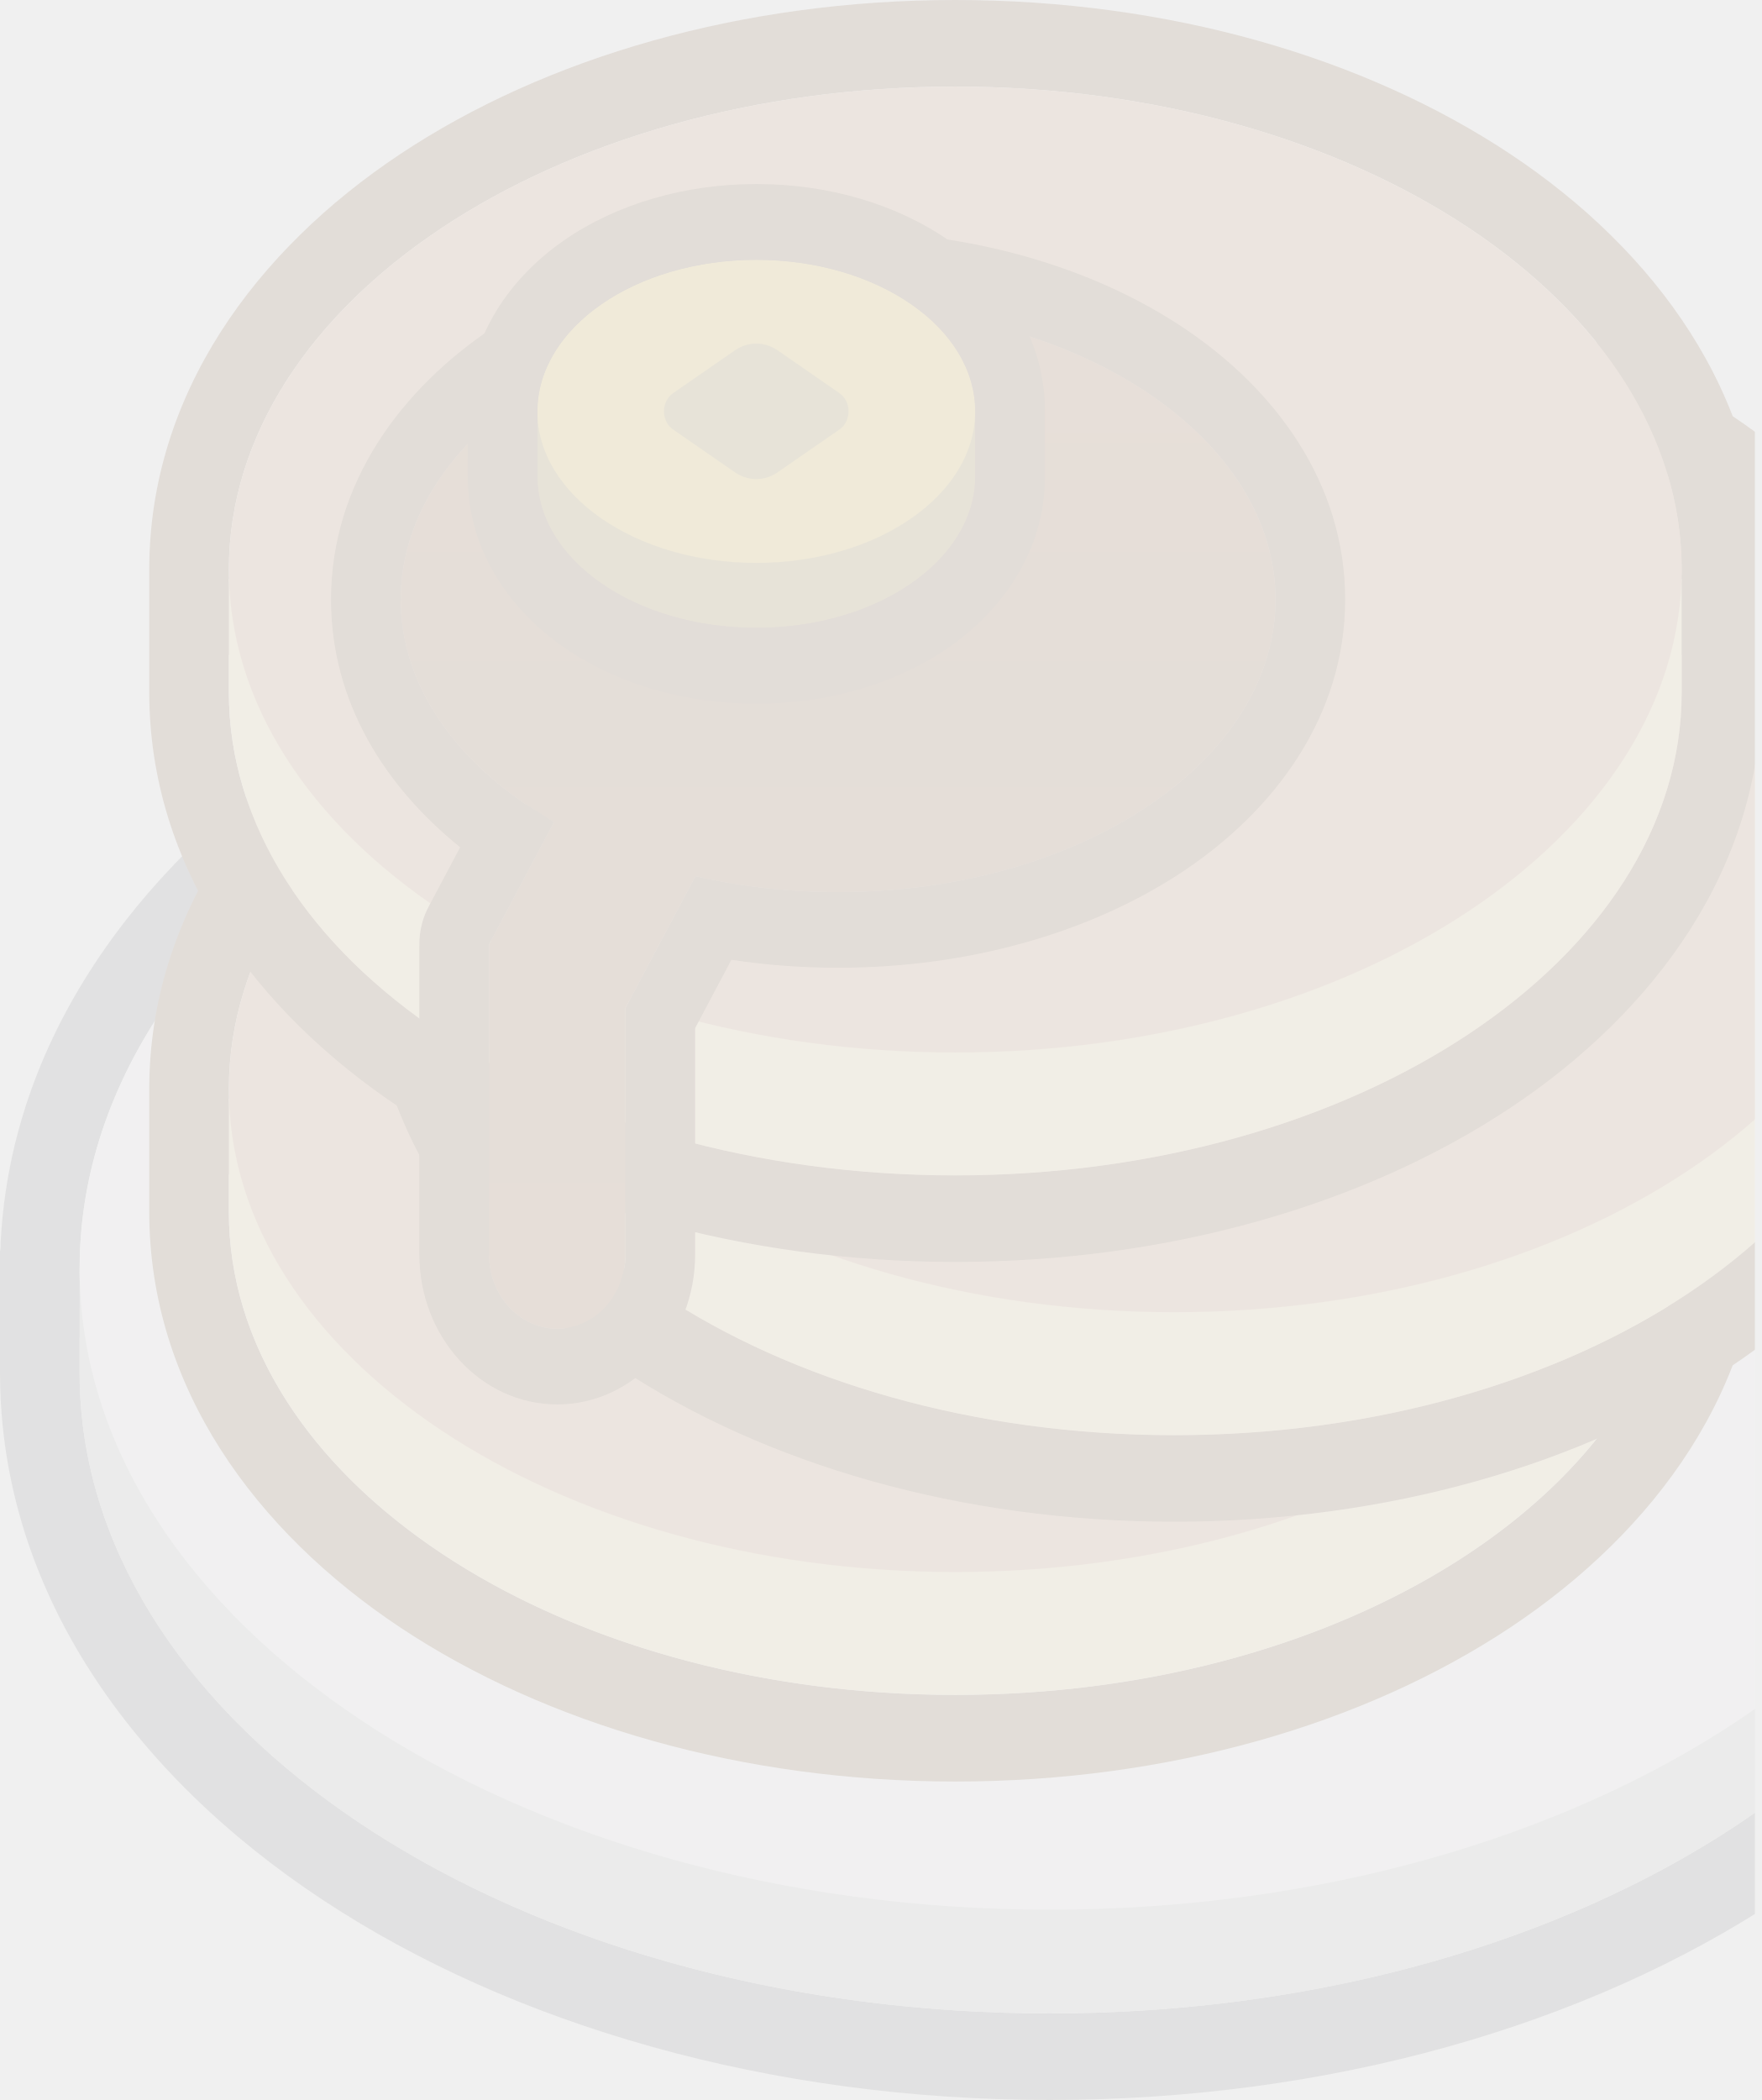
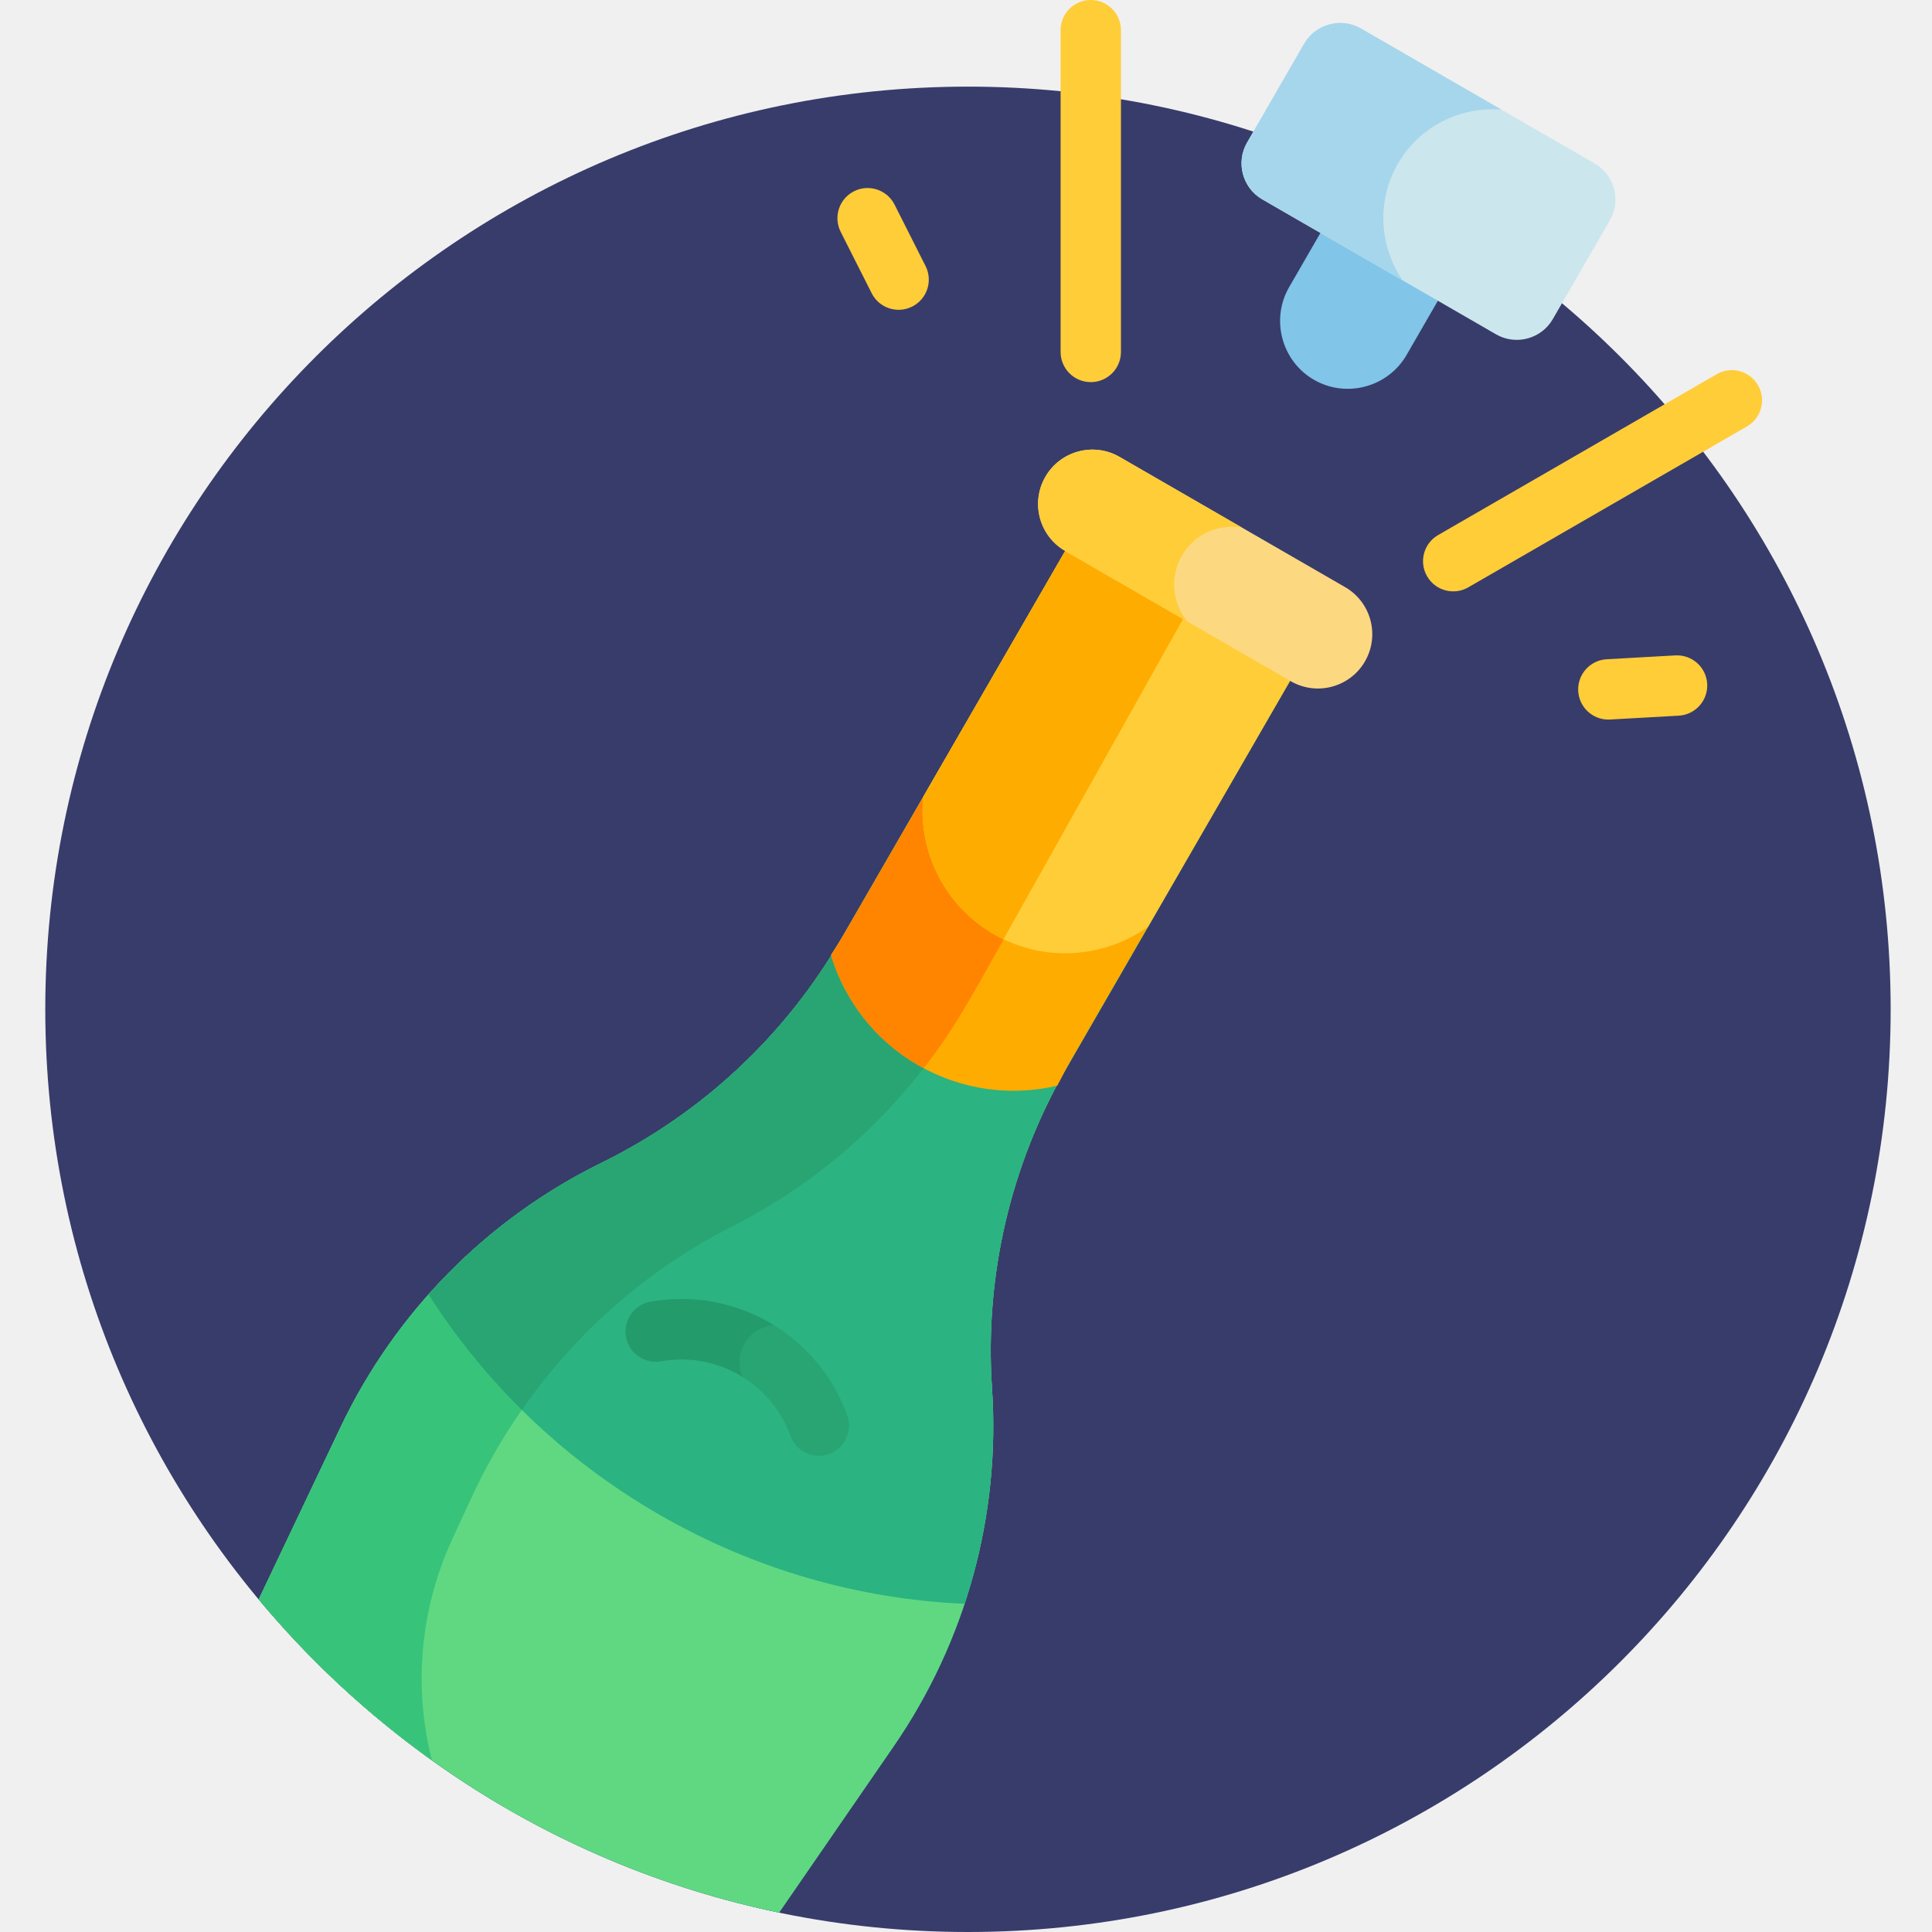
- <svg xmlns="http://www.w3.org/2000/svg" xmlns:xlink="http://www.w3.org/1999/xlink" width="193" height="230" fill="none">
-   <style>.B{fill-rule:evenodd}.C{fill:#633001}.D{fill:#fedc90}.E{fill:#d1884f}</style>
-   <g clip-path="url(#B)">
-     <g opacity=".1">
-       <path fill="#606063" d="M8.763 136.977l-.042 2a47.16 47.16 0 0 0 .597 7.484H8.72v3.87a47.15 47.15 0 0 0 .335 5.614c4.33 36.136 50.11 64.57 105.945 64.57s101.614-28.433 105.945-64.57c.222-1.852.335-3.724.335-5.614v-3.87h-.598c.395-2.46.598-4.956.598-7.484 0-.67-.015-1.336-.043-2C219.634 99.14 172.684 68.793 115 68.793S10.366 99.14 8.763 136.977zm-8.73 0c.8-23.086 15.214-42.478 35.29-55.735C56.133 67.5 84.325 59.31 115 59.31s58.867 8.19 79.677 21.934c20.075 13.257 34.498 32.65 35.29 55.735H230v13.355c0 23.966-14.67 44.097-35.323 57.735C173.867 221.81 145.675 230 115 230s-58.867-8.19-79.677-21.933C14.67 194.43 0 174.298 0 150.332v-13.355h.034z" class="B" />
-       <path fill="#bebebe" d="M221.28 150.334c0 38.76-47.583 70.183-106.28 70.183S8.72 189.095 8.72 150.334v-11.1h212.56v11.1z" />
-       <path fill="#faf9fa" d="M221.28 138.977c0 38.76-47.583 70.183-106.28 70.183S8.72 177.738 8.72 138.977 56.303 68.794 115 68.794s106.28 31.423 106.28 70.184z" />
-       <path d="M25.072 119.15v.132c0 3.19.425 6.317 1.24 9.352h-1.24v4.1a35.77 35.77 0 0 0 .406 5.375c4.052 26.686 37.95 47.515 79.167 47.515s75.115-20.83 79.167-47.515c.27-1.767.406-3.56.406-5.375v-4.1h-1.24a36.04 36.04 0 0 0 1.239-9.092l.001-.26v-.132c-.107-29.15-35.692-52.758-79.573-52.758S25.18 90 25.072 119.15zm-8.72 0h-.001v13.594c0 19.16 11.65 34.97 27.48 45.492 15.98 10.622 37.503 16.883 60.814 16.883s44.833-6.26 60.814-16.883c15.83-10.522 27.48-26.332 27.48-45.492l.001-13.462c0-19.16-11.648-34.97-27.48-45.492-15.98-10.622-37.503-16.883-60.814-16.883S59.812 63.168 43.83 73.8c-15.795 10.498-27.426 26.26-27.48 45.36z" class="B C" />
-       <path d="M184.217 132.745c0 29.2-35.626 52.89-79.573 52.89s-79.573-23.68-79.573-52.89v-12.41h159.146v12.41z" class="D" />
-       <path d="M184.217 119.282c0 29.2-35.626 52.89-79.573 52.89s-79.573-23.68-79.573-52.89 35.626-52.9 79.573-52.9 79.573 23.68 79.573 52.9z" class="E" />
-       <path d="M49.053 90.696v.132c0 3.192.425 6.317 1.24 9.353h-1.24v4.1a35.75 35.75 0 0 0 .406 5.374c4.052 26.686 37.95 47.515 79.167 47.515s75.116-20.83 79.167-47.515c.27-1.767.406-3.56.406-5.374v-4.1h-1.24c.793-2.953 1.217-5.99 1.24-9.092l.001-.26v-.132c-.107-29.15-35.692-52.758-79.573-52.758S49.16 61.547 49.053 90.696zm-8.72 0h-.001v13.595c0 19.16 11.65 34.97 27.48 45.49 15.98 10.622 37.504 16.883 60.814 16.883s44.833-6.26 60.814-16.883c15.83-10.522 27.48-26.332 27.48-45.49V90.828c0-19.16-11.65-34.97-27.48-45.49-15.98-10.622-37.503-16.882-60.814-16.882s-44.833 6.26-60.814 16.882c-15.795 10.498-27.426 26.26-27.48 45.36z" class="B C" />
-       <path d="M208.198 104.29c0 29.2-35.626 52.9-79.573 52.9s-79.573-23.68-79.573-52.9v-12.41h159.146v12.41z" class="D" />
-       <path d="M208.198 90.828c0 29.2-35.626 52.89-79.573 52.89s-79.573-23.68-79.573-52.89 35.626-52.89 79.573-52.89 79.573 23.68 79.573 52.89z" class="E" />
-       <path d="M25.072 62.242v.132a35.97 35.97 0 0 0 1.24 9.353h-1.24v4.1a35.77 35.77 0 0 0 .406 5.374c4.052 26.686 37.95 47.515 79.167 47.515s75.115-20.83 79.167-47.515a35.68 35.68 0 0 0 .406-5.374v-4.1h-1.24c.792-2.953 1.216-5.99 1.24-9.092l.001-.26v-.132c-.107-29.15-35.692-52.758-79.573-52.758S25.18 33.093 25.072 62.242zm-8.72 0h-.001v13.595c0 19.16 11.65 34.97 27.48 45.492 15.98 10.62 37.503 16.882 60.814 16.882s44.833-6.26 60.814-16.882c15.83-10.523 27.48-26.332 27.48-45.492l.001-13.463c0-19.16-11.648-34.97-27.48-45.492C149.478 6.26 127.956 0 104.645 0S59.812 6.26 43.83 16.883c-15.795 10.498-27.426 26.26-27.48 45.36z" class="B C" />
-       <path d="M184.217 75.837c0 29.2-35.626 52.9-79.573 52.9s-79.573-23.68-79.573-52.9v-12.41h159.146v12.41z" class="D" />
-       <path d="M184.217 62.374c0 29.2-35.626 52.9-79.573 52.9s-79.573-23.68-79.573-52.9 35.626-52.89 79.573-52.89 79.573 23.68 79.573 52.89z" class="E" />
-       <g class="B">
-         <path fill="url(#A)" d="M43.894 65.665c0 9.752 6.515 18.486 16.794 24.363l-7.122 13.417v33.953c0 4.5 3.346 8.13 7.475 8.13s7.475-3.64 7.475-8.13v-27.003l7.662-14.433c4.9 1.13 10.158 1.744 15.63 1.744 26.462 0 47.915-14.345 47.915-32.04s-21.453-32.04-47.915-32.04-47.915 14.345-47.915 32.04z" />
-         <path d="M60.688 90.028l-3.273-2.056c-8.37-5.77-13.52-13.636-13.52-22.307 0-17.696 21.452-32.04 47.915-32.04s47.914 14.345 47.914 32.04-21.452 32.04-47.914 32.04c-5.473 0-10.732-.614-15.63-1.744l-7.662 14.433v27.003c0 4.5-3.347 8.13-7.475 8.13s-7.475-3.64-7.475-8.13v-33.953l7.122-13.417zm-14.752 13.56v33.8c0 9.073 6.763 16.43 15.105 16.43s15.105-7.356 15.105-16.43v-24.78l3.974-7.486c3.774.572 7.686.87 11.69.87 14.41 0 27.82-3.89 37.877-10.613 9.932-6.642 17.668-16.918 17.668-29.726s-7.736-23.084-17.668-29.726c-10.057-6.725-23.468-10.614-37.877-10.614s-27.82 3.89-37.877 10.614C44 42.58 36.263 52.857 36.263 65.665c0 11.24 5.92 20.498 14.145 27.13l-3.397 6.4c-.324.6-.582 1.227-.765 1.9-.223.82-.324 1.66-.3 2.494z" class="C" />
-       </g>
-       <g fill="#9e7200">
-         <use xlink:href="#C" />
-         <path d="M58.863 45.052h47.963v7.113H58.863v-7.113z" />
-       </g>
-       <path fill="#f0b90b" d="M58.863 45.052c0 9.167 10.737 16.598 23.98 16.598s23.98-7.43 23.98-16.598-10.737-16.598-23.98-16.598-23.98 7.43-23.98 16.598z" />
-       <path fill="#9e7200" d="M73.743 43.05l6.76-4.678c1.428-.988 3.254-.988 4.682 0l6.76 4.678c1.346.932 1.346 3.07 0 4l-6.76 4.678c-1.428.99-3.254.99-4.682 0l-6.76-4.678c-1.346-.932-1.346-3.07 0-4z" />
-       <path d="M61.8 26.314c5.74-3.973 13.204-6.16 21.054-6.16s15.313 2.186 21.054 6.16c5.65 3.9 10.558 10.333 10.558 18.738v7.114c0 8.405-4.908 14.828-10.558 18.738-5.74 3.973-13.204 6.16-21.053 6.16S67.53 74.877 61.8 70.903c-5.65-3.9-10.558-10.333-10.558-18.738v-7.114c0-8.405 4.908-14.828 10.558-18.738zm21.054 2.14c-13.244 0-23.98 7.43-23.98 16.598v7.114c0 9.167 10.737 16.598 23.98 16.598s23.98-7.43 23.98-16.598v-7.114c0-9.167-10.737-16.598-23.98-16.598z" class="B C" />
-     </g>
+ <svg xmlns="http://www.w3.org/2000/svg" height="512pt" viewBox="-11 0 511 512" width="512pt">
+   <path d="m489.543 267.477c0 135.047-109.477 244.523-244.52 244.523-135.047 0-244.523-109.477-244.523-244.523 0-135.043 109.477-244.52 244.523-244.52 135.043 0 244.52 109.477 244.52 244.52zm0 0" fill="#383c6b" />
+   <path d="m211.516 248.699c-14.832 25.691-36.973 46.391-63.602 59.465-30.293 14.871-54.664 39.555-69.152 70.031l-21.711 45.668c34.668 41.625 82.898 71.555 137.914 83l30.355-44.051c19.152-27.789 28.34-61.234 26.07-94.902-1.992-29.602 4.863-59.125 19.699-84.816l60.348-104.527-59.574-34.395zm0 0" fill="#2bb381" />
+   <path d="m211.516 248.699c-14.832 25.691-36.973 46.391-63.602 59.465-30.293 14.871-54.664 39.555-69.152 70.031l-21.711 45.668c34.668 41.625 82.898 71.555 137.914 83l30.359-44.051c19.148-27.789 28.336-61.234 26.07-94.902-1.996-29.602 4.863-59.125 19.695-84.816l60.348-104.527-59.57-34.395zm0 0" fill="#60d882" />
+   <path d="m108.367 407.895 4.957-10.738c14.488-31.383 38.859-56.797 69.152-72.109 26.633-13.465 48.77-34.777 63.605-61.234l56.98-101.629-31.195-18.012-60.352 104.527c-14.832 25.691-36.973 46.391-63.602 59.465-30.293 14.871-54.664 39.555-69.152 70.031l-21.711 45.668c13.402 16.094 28.844 30.43 45.91 42.633-4.906-19.305-3.176-40.012 5.406-58.602zm0 0" fill="#37c47a" />
+   <path d="m251.395 367.91c-1.996-29.602 4.863-59.125 19.695-84.816l60.348-104.527-59.57-34.395-60.352 104.527c-14.832 25.691-36.973 46.391-63.602 59.465-17.516 8.598-33.043 20.48-45.832 34.863 14.871 23.324 35.414 43.516 61.027 58.305 25.617 14.789 53.375 22.48 81.008 23.699 6.062-18.266 8.586-37.656 7.277-57.121zm0 0" fill="#2bb381" />
+   <path d="m102.082 343.027c7 10.977 15.27 21.246 24.719 30.602 14.301-20.566 33.383-37.312 55.676-48.582 26.633-13.465 48.77-34.777 63.605-61.234l56.98-101.629-31.195-18.012-60.352 104.527c-15.316 26.531-37.859 46.828-63.602 59.465-16.828 8.262-32.555 19.934-45.832 34.863zm0 0" fill="#28a572" />
+   <path d="m339.699 59.531-9.566 16.57c-4.941 8.559-1.984 19.605 6.578 24.547 8.559 4.941 19.602 1.98 24.547-6.578l9.562-16.57zm0 0" fill="#81c5e9" />
+   <path d="m331.438 178.566-59.57-34.395-59 102.191c-1.32 2.285-2.719 4.52-4.152 6.723 3.578 11.895 11.52 22.5 23.125 29.203 11.605 6.699 24.762 8.273 36.852 5.426 1.195-2.344 2.43-4.668 3.75-6.957zm0 0" fill="#ffac00" />
+   <path d="m208.77 253.258c3.605 11.824 11.52 22.363 23.07 29.031.477.277.965.531 1.445.789 12.297-15.809 12.895-20.5 69.777-120.895l-31.195-18.012c-63.18 109.355-60.359 104.715-63.098 109.086zm0 0" fill="#ff8500" />
+   <path d="m197.988 380.531c-5.121-14.082-19.551-22.41-34.301-19.805-4.352.77-8.5-2.133-9.27-6.484-.766-4.348 2.137-8.496 6.484-9.266 22.414-3.953 44.336 8.695 52.117 30.086 1.508 4.152-.633 8.742-4.781 10.25-4.145 1.508-8.738-.621-10.25-4.781zm0 0" fill="#28a572" />
+   <g fill="#ffcd38">
+     <path d="m414.723 190.695c-4.211 0-7.738-3.293-7.977-7.551-.25-4.41 3.125-8.184 7.535-8.434l18.207-1.023c4.41-.234 8.188 3.129 8.434 7.539.246 4.41-3.129 8.184-7.539 8.434l-18.203 1.02c-.152.008-.305.016-.457.016zm0 0" />
+     <path d="m219.504 77.711-8.219-16.281c-1.988-3.941-.406-8.75 3.535-10.742 3.941-1.988 8.754-.41 10.746 3.535l8.215 16.277c1.992 3.941.41 8.754-3.535 10.742-3.941 1.992-8.75.41-10.742-3.531zm0 0" />
+     <path d="m277.566 101.266c-4.418 0-7.996-3.582-7.996-8v-85.27c0-4.414 3.578-7.996 7.996-7.996 4.418 0 7.996 3.578 7.996 7.996v85.27c.004 4.418-3.578 8-7.996 8zm0 0" />
+     <path d="m366.691 152.719c-2.211-3.824-.898-8.715 2.926-10.922l73.848-42.637c3.824-2.207 8.715-.898 10.926 2.926 2.207 3.824.895 8.719-2.93 10.926l-73.844 42.637c-3.809 2.195-8.707.914-10.926-2.93zm0 0" />
  </g>
-   <defs>
-     <linearGradient id="A" x1="92.327" x2="92.327" y1="34.697" y2="144.687" gradientUnits="userSpaceOnUse">
-       <stop stop-color="#9f4a08" />
-       <stop offset=".37" stop-color="#7d3900" />
-       <stop offset="1" stop-color="#8d4104" />
-     </linearGradient>
-     <clipPath id="B">
-       <path fill="#fff" d="M0 0h192.24v230H0z" />
-     </clipPath>
-     <path id="C" d="M58.863 52.165c0 9.167 10.737 16.598 23.98 16.598s23.98-7.43 23.98-16.598-10.737-16.598-23.98-16.598-23.98 7.43-23.98 16.598z" />
-   </defs>
+   <path d="m411.117 43.324-61.965-35.777c-5.242-3.027-12.008-1.211-15.035 4.031l-15.137 26.215c-3.027 5.242-1.215 12.008 4.027 15.035l61.965 35.777c5.242 3.027 12.008 1.211 15.035-4.031l15.137-26.215c3.027-5.246 1.215-12.012-4.027-15.035zm0 0" fill="#cce6ed" />
+   <path d="m358.949 43.391c5.75-9.957 16.629-15.207 27.426-14.352l-37.223-21.492c-5.242-3.027-12.008-1.211-15.035 4.031l-15.137 26.215c-3.027 5.242-1.215 12.008 4.027 15.035l37.223 21.492c-6.133-8.922-7.031-20.969-1.281-30.93zm0 0" fill="#a6d6eb" />
+   <path d="m271.867 144.172-38.715 67.051c-1.348 14.273 5.508 28.699 18.738 36.336 13.23 7.637 29.148 6.367 40.836-1.941l38.711-67.051zm0 0" fill="#ffcd38" />
+   <path d="m254.441 248.902 48.621-86.719-31.195-18.012-38.711 67.051c-1.457 15.391 6.605 30.621 21.285 37.68zm0 0" fill="#ffac00" />
+   <path d="m330.574 180.531-59.773-34.512c-6.887-3.977-9.246-12.781-5.27-19.664 3.973-6.887 12.777-9.246 19.664-5.27l59.773 34.512c6.887 3.973 9.246 12.777 5.27 19.664-3.973 6.887-12.777 9.246-19.664 5.27zm0 0" fill="#fcd981" />
+   <path d="m301.719 147.246c3.305-5.723 9.738-8.496 15.895-7.445l-32.418-18.715c-6.887-3.977-15.688-1.617-19.664 5.27-3.977 6.883-1.617 15.688 5.27 19.664l32.418 18.715c-3.992-4.805-4.805-11.762-1.5-17.488zm0 0" fill="#ffcd38" />
+   <path d="m184.465 360.953c0-5.18 4.027-9.406 9.121-9.746-9.477-5.836-21.012-8.289-32.684-6.23-4.348.77-7.25 4.918-6.484 9.266.77 4.352 4.918 7.254 9.27 6.484 7.723-1.363 15.352.273 21.605 4.16-.527-1.207-.828-2.535-.828-3.934zm0 0" fill="#239b6a" />
</svg>
